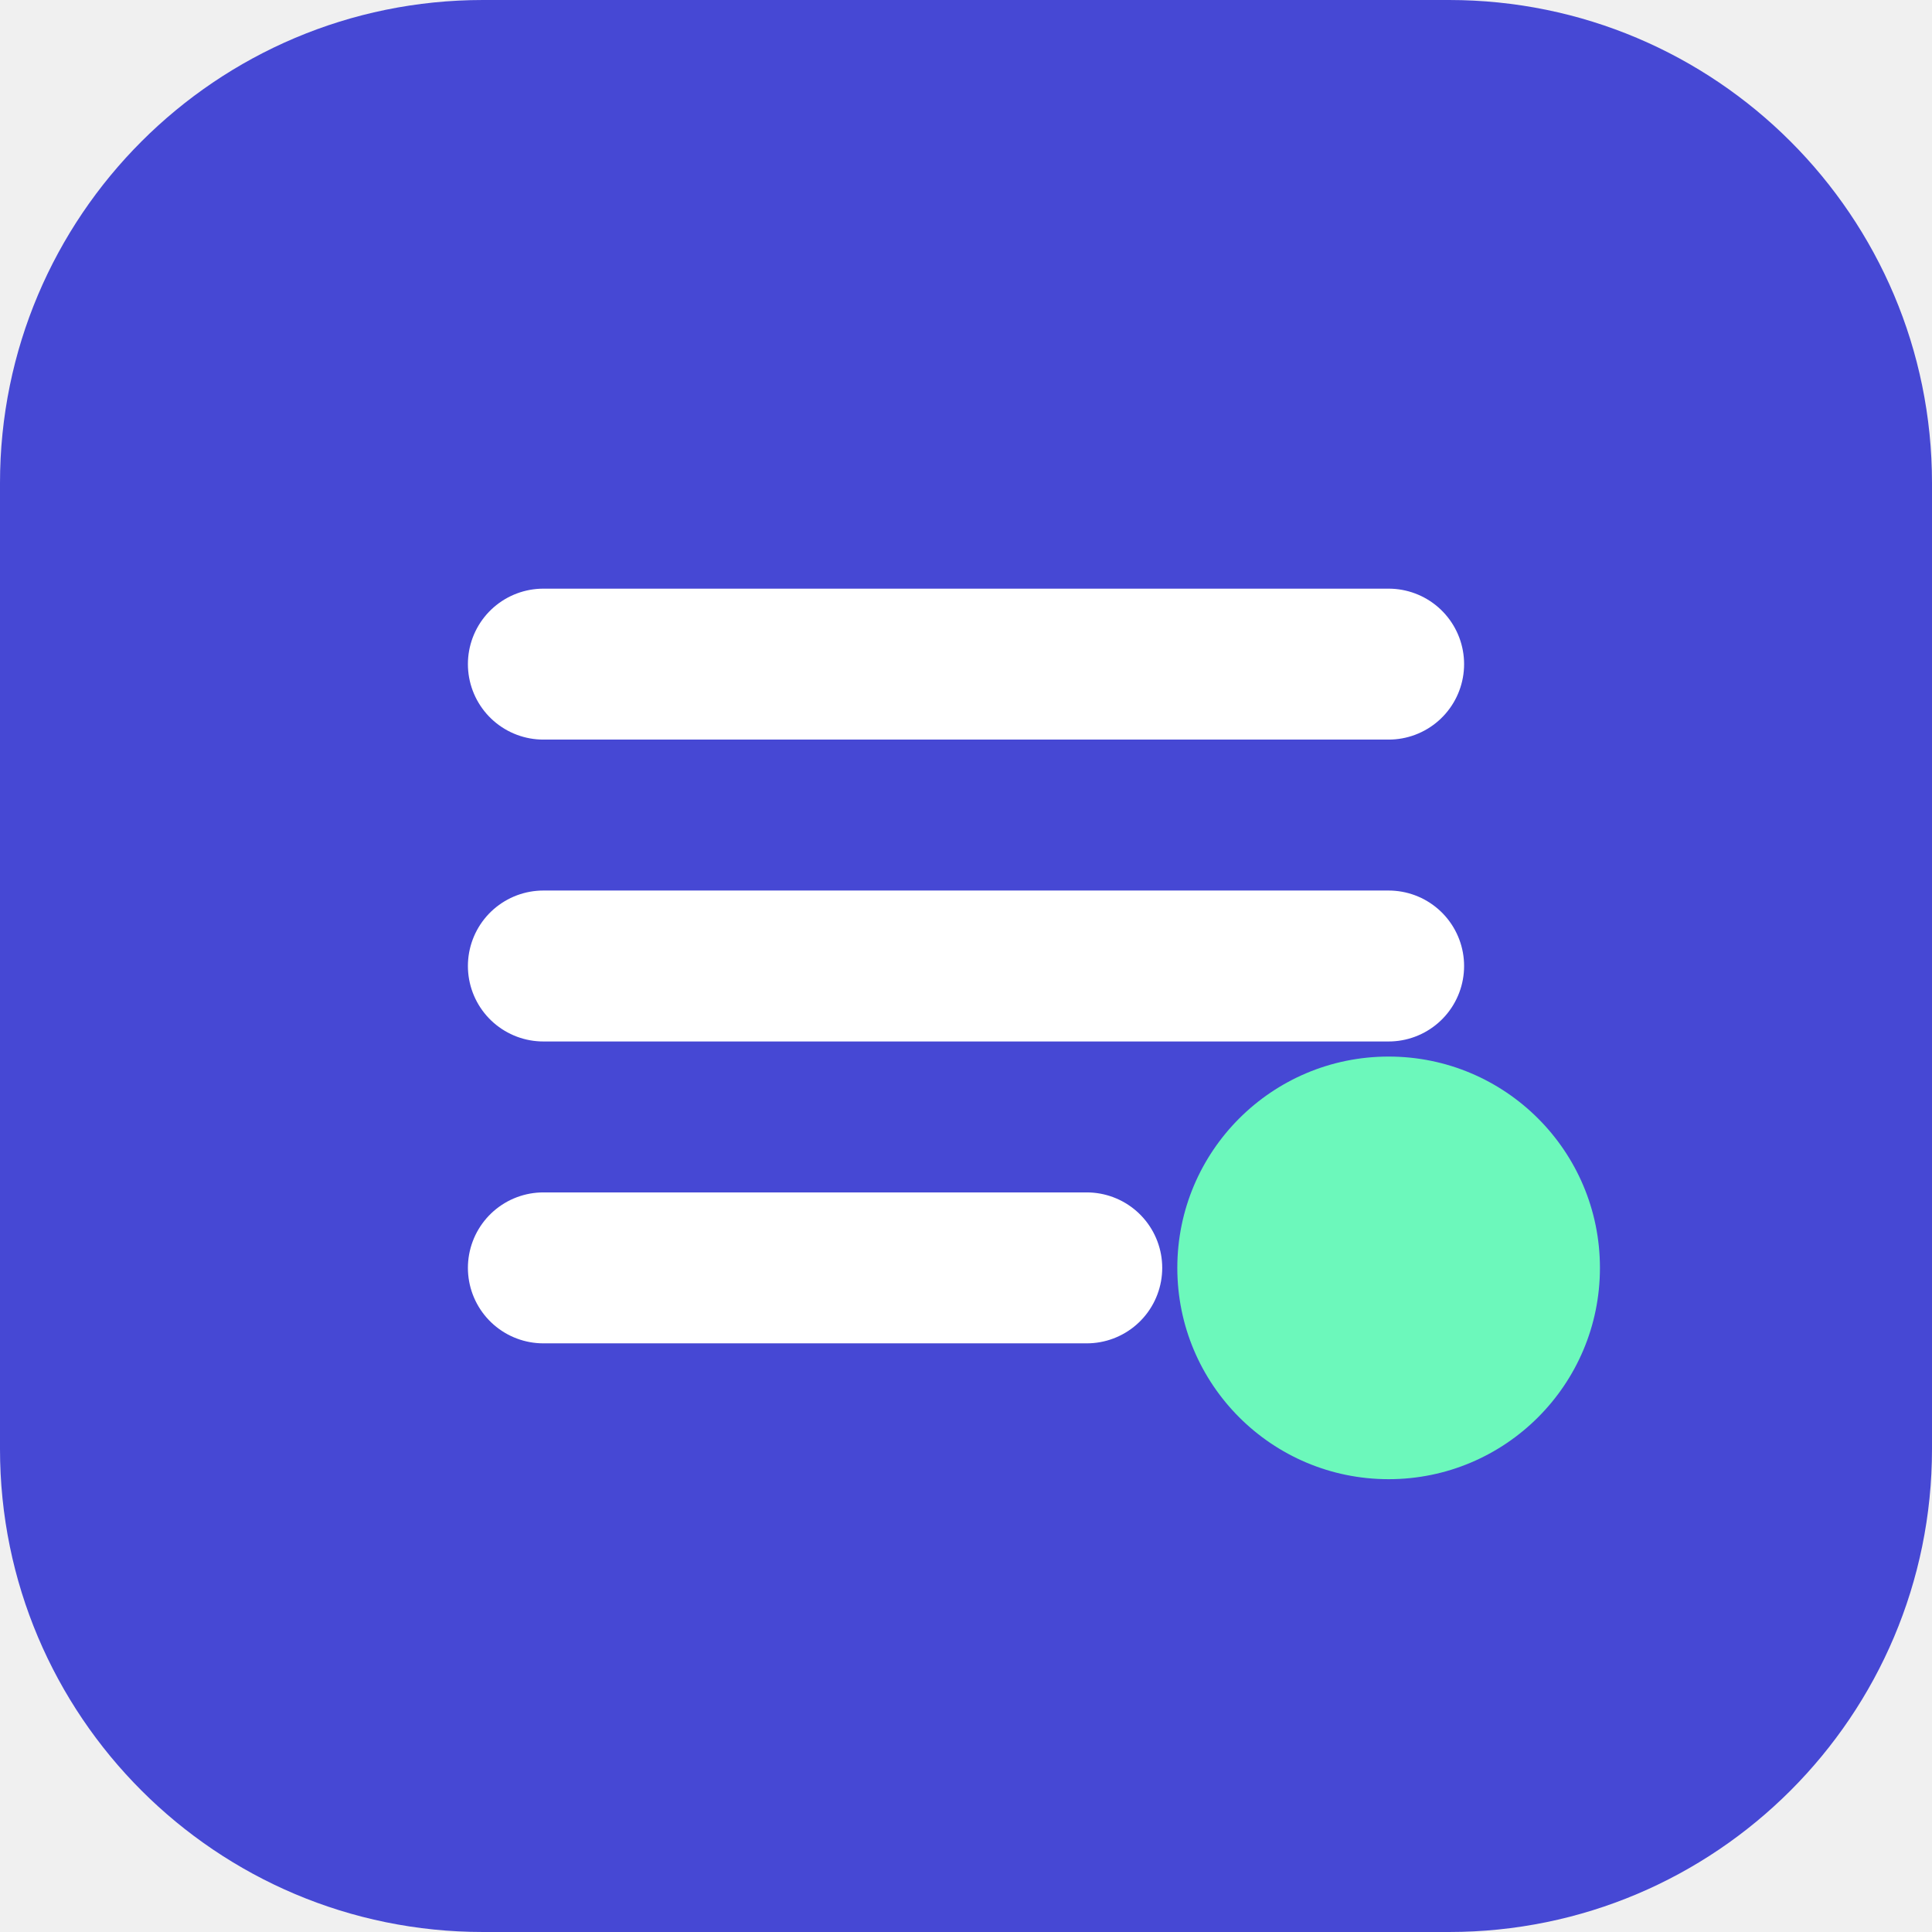
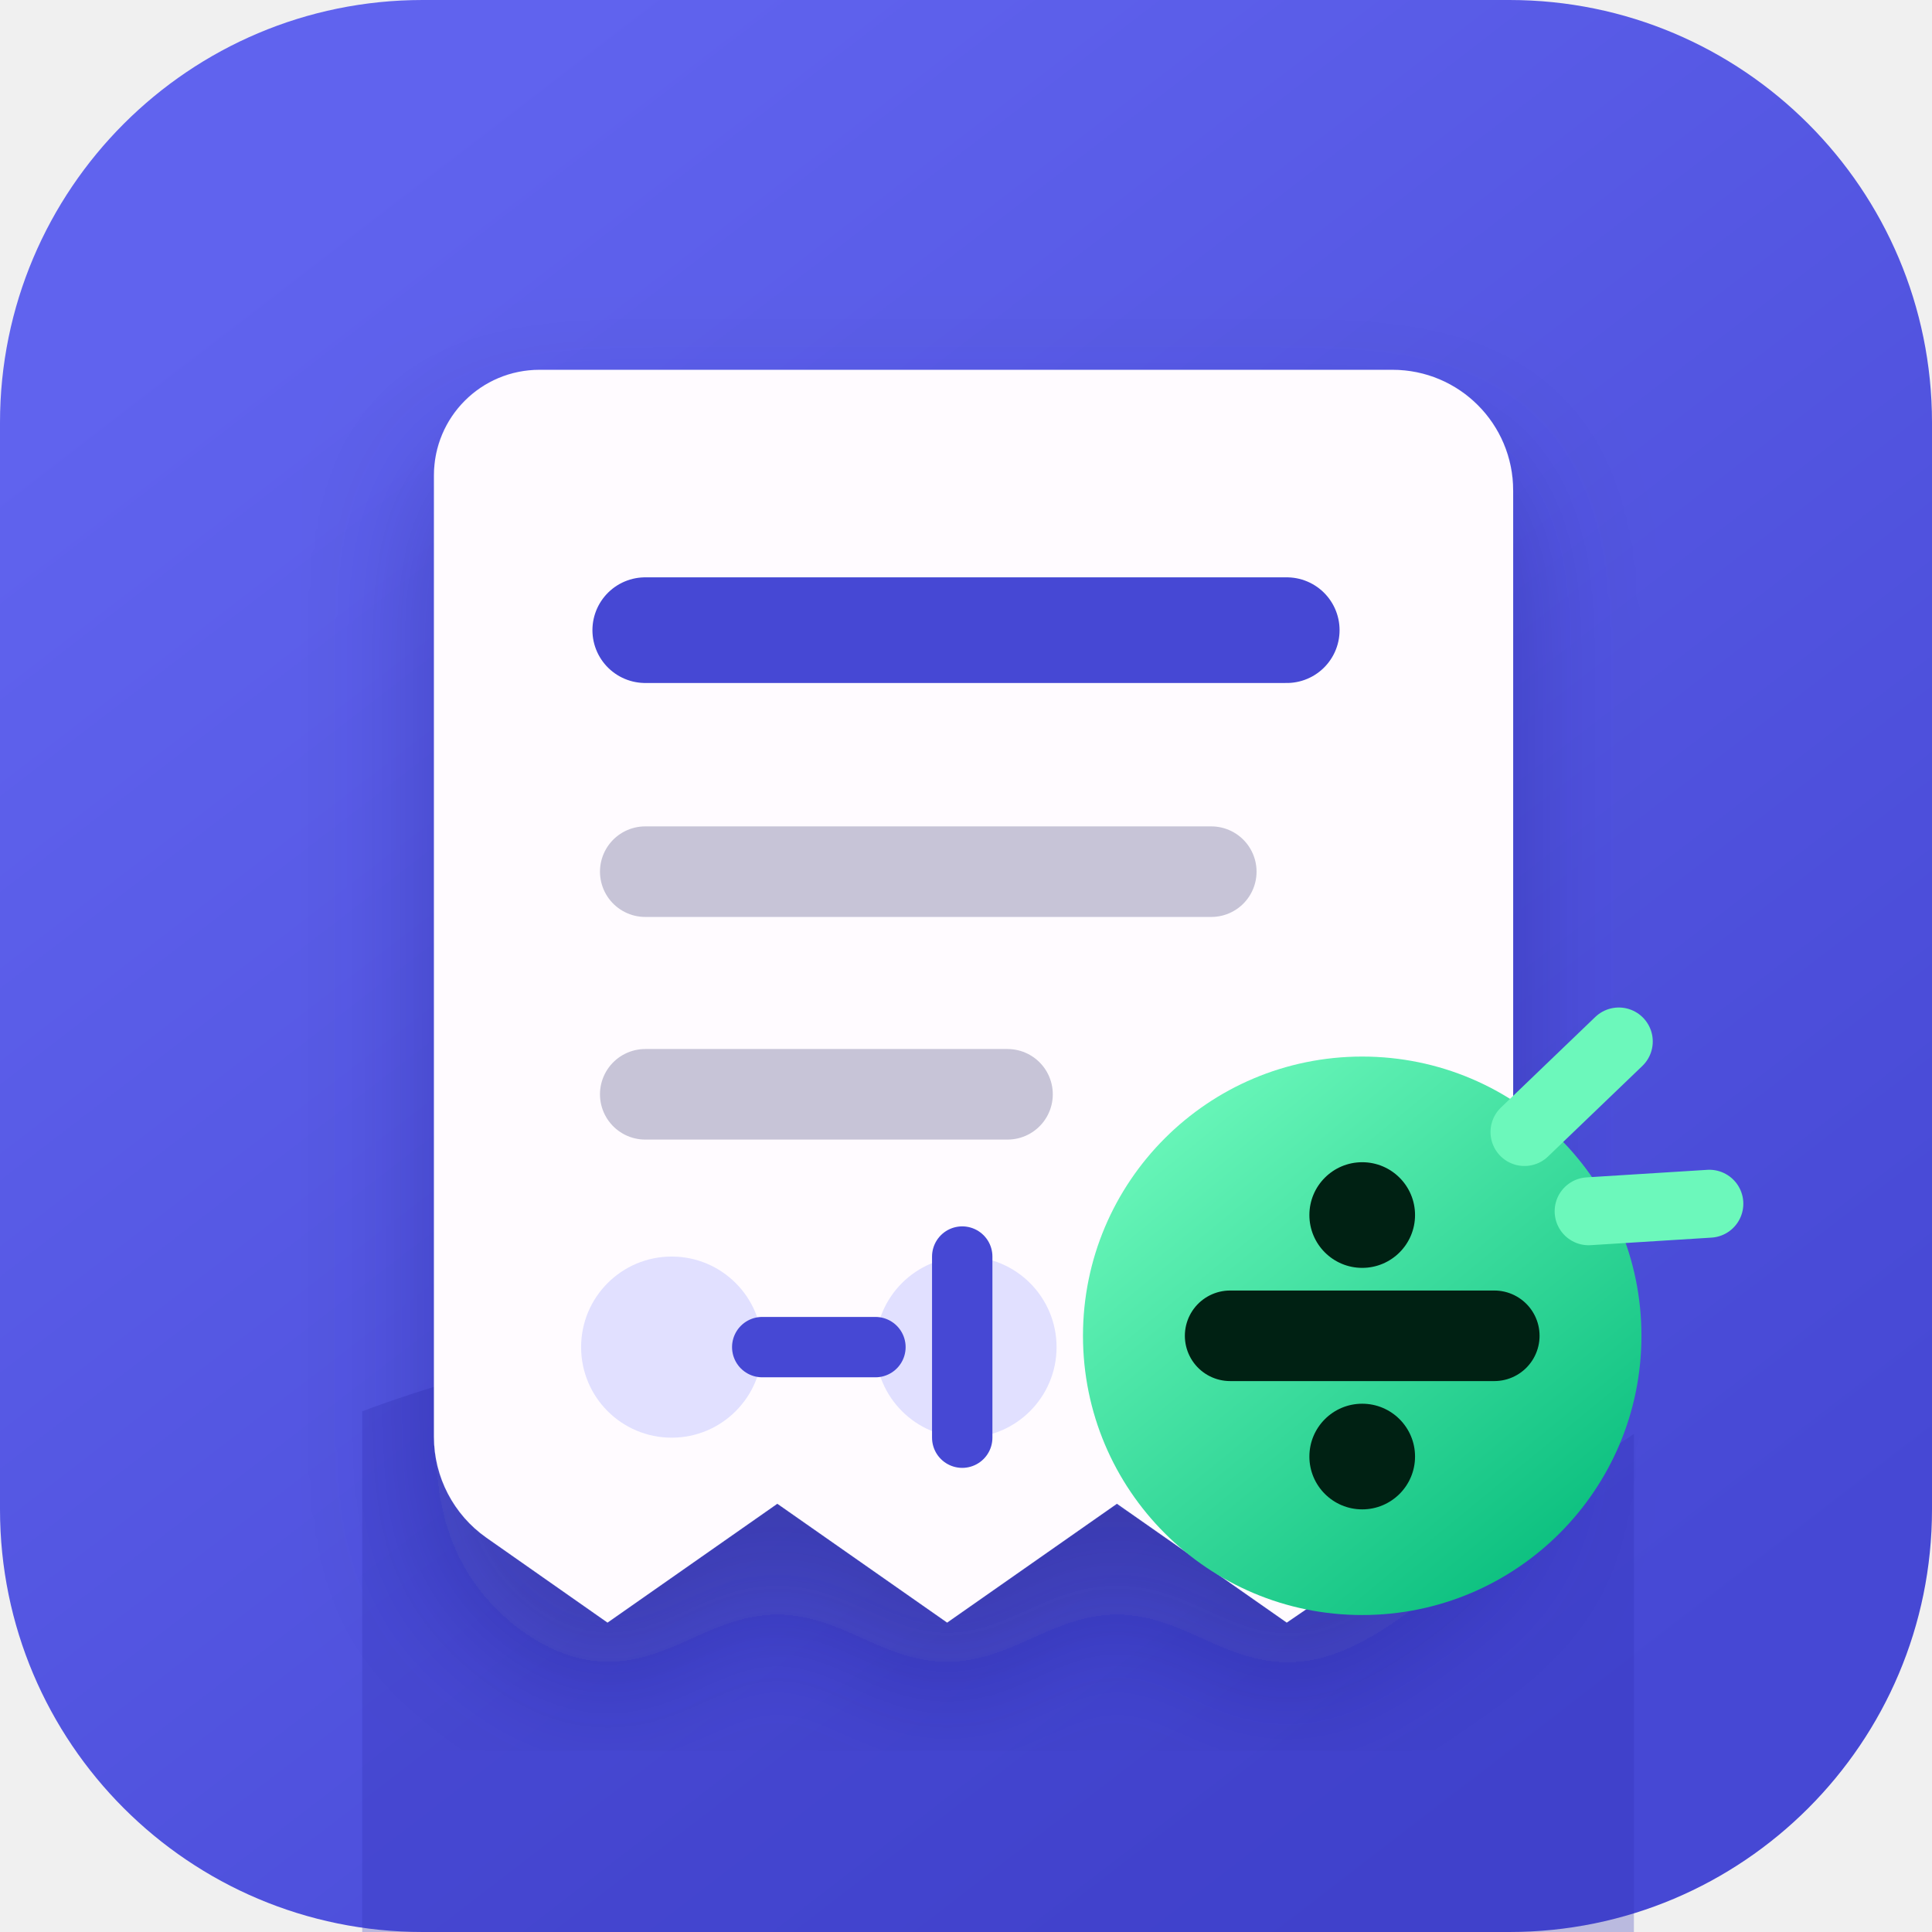
- <svg xmlns="http://www.w3.org/2000/svg" viewBox="0 0 32 32">
-   <rect width="32" height="32" rx="8" fill="#4648d4" />
-   <path d="M9 16h14M9 11h14M9 21h9" stroke="#fff" stroke-width="2.5" stroke-linecap="round" />
-   <circle cx="23" cy="21" r="3.5" fill="#6cf8bb" />
+ <svg xmlns="http://www.w3.org/2000/svg" viewBox="0 0 512 512" role="img" aria-label="Divida aí">
+   <defs>
+     <linearGradient id="bg" x1="96" y1="48" x2="416" y2="464" gradientUnits="userSpaceOnUse">
+       <stop stop-color="#6063ee" />
+       <stop offset="1" stop-color="#4648d4" />
+     </linearGradient>
+     <linearGradient id="accent" x1="315" y1="284" x2="430" y2="424" gradientUnits="userSpaceOnUse">
+       <stop stop-color="#6cf8bb" />
+       <stop offset="1" stop-color="#00b978" />
+     </linearGradient>
+     <filter id="shadow" x="80" y="56" width="360" height="408" color-interpolation-filters="sRGB" filterUnits="userSpaceOnUse">
+       <feDropShadow dx="0" dy="20" flood-color="#17175f" flood-opacity=".28" stdDeviation="18" />
+     </filter>
+   </defs>
+   <rect width="512" height="512" rx="112" fill="url(#bg)" />
+   <path d="M96 374c70-26 112-19 171 12 56 30 105 36 166-6v132H96z" fill="#302fb5" opacity=".28" />
+   <g filter="url(#shadow)">
+     <path d="M143 98h226c17.7 0 32 14.3 32 32v242c0 10.6-5.2 20.6-14 26.6L341 430l-45-31.5-45 31.5-45-31.5-45 31.5-32.1-22.5C120.2 401.4 115 391.4 115 380.8V126c0-15.5 12.5-28 28-28z" fill="#fffbff" />
+   </g>
+   <path d="M171 167h170" stroke="#4648d4" stroke-linecap="round" stroke-width="28" />
+   <path d="M171 231h150" stroke="#c7c4d7" stroke-linecap="round" stroke-width="24" />
+   <path d="M171 290h96" stroke="#c7c4d7" stroke-linecap="round" stroke-width="24" />
+   <circle cx="178" cy="357" r="24" fill="#e1e0ff" />
+   <circle cx="256" cy="357" r="24" fill="#e1e0ff" />
+   <path d="M202 357h30" stroke="#4648d4" stroke-linecap="round" stroke-width="16" />
+   <path d="M255 333v48" stroke="#4648d4" stroke-linecap="round" stroke-width="16" />
+   <circle cx="361" cy="354" r="74" fill="url(#accent)" />
+   <path d="M326 354h70" stroke="#002113" stroke-linecap="round" stroke-width="24" />
+   <circle cx="361" cy="322" r="14" fill="#002113" />
+   <circle cx="361" cy="386" r="14" fill="#002113" />
+   <path d="M404 300 429 276" stroke="#6cf8bb" stroke-linecap="round" stroke-width="18" />
+   <path d="M421 321 453 319" stroke="#6cf8bb" stroke-linecap="round" stroke-width="18" />
</svg>
